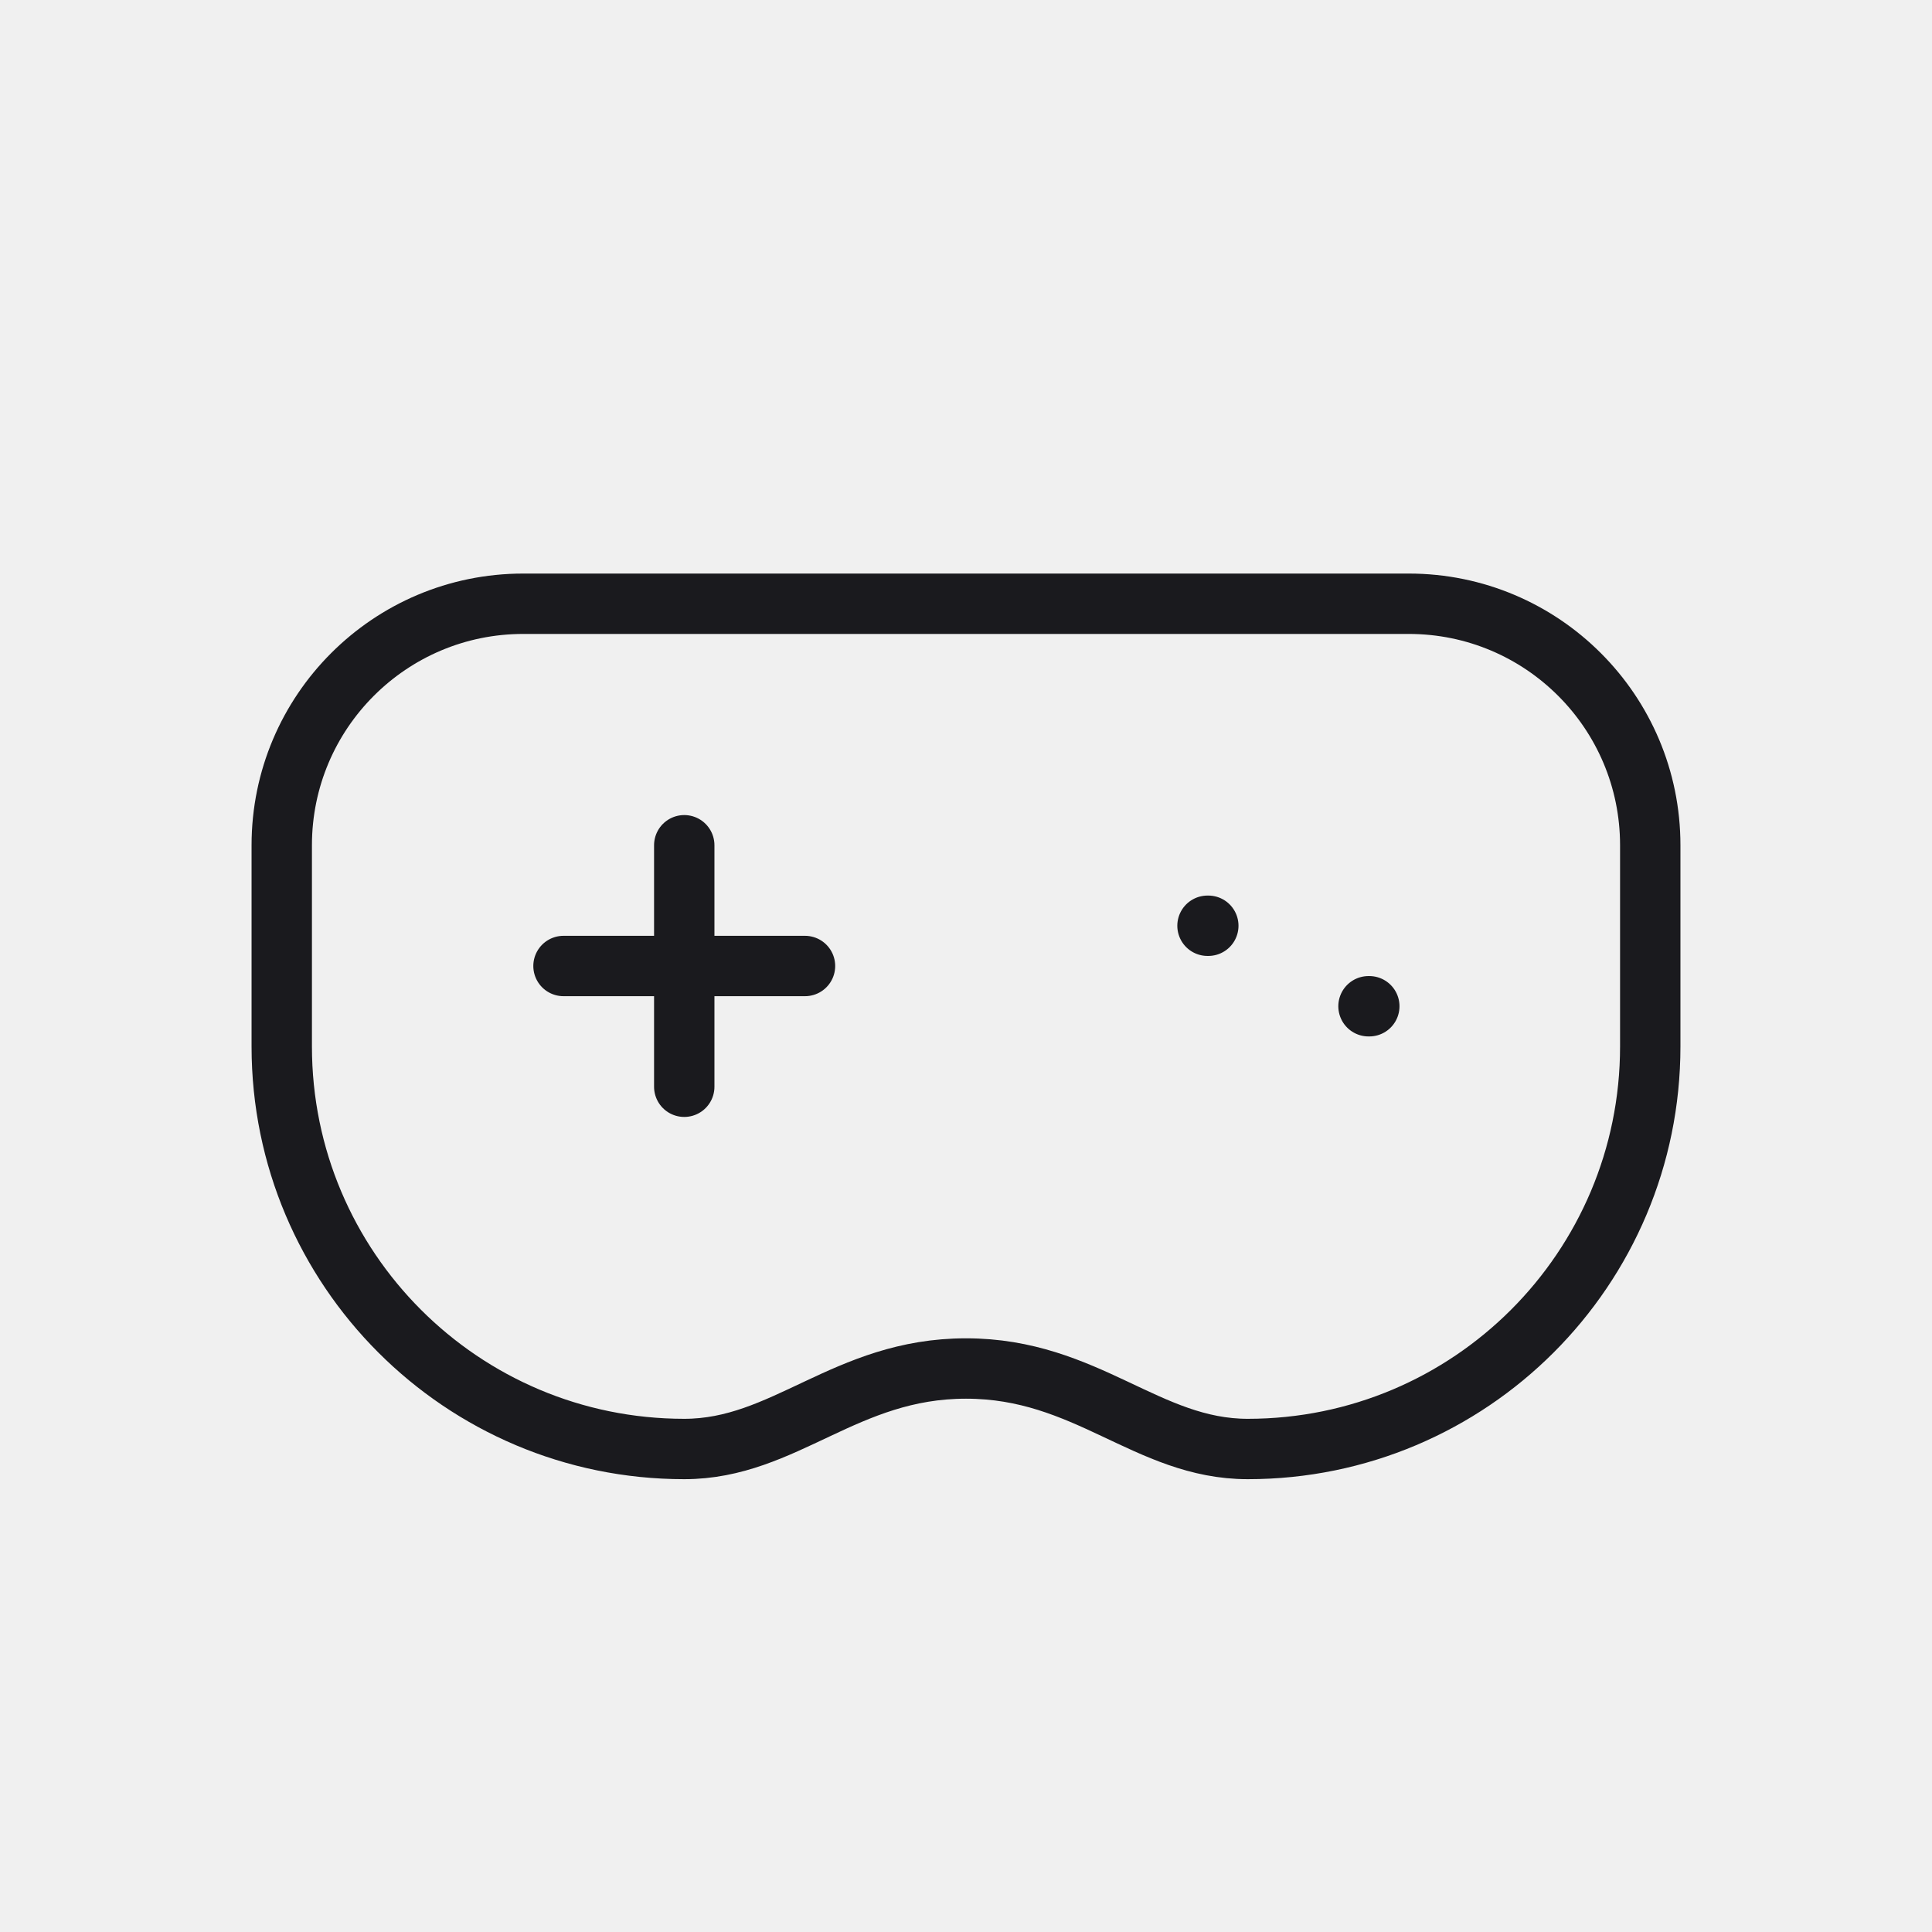
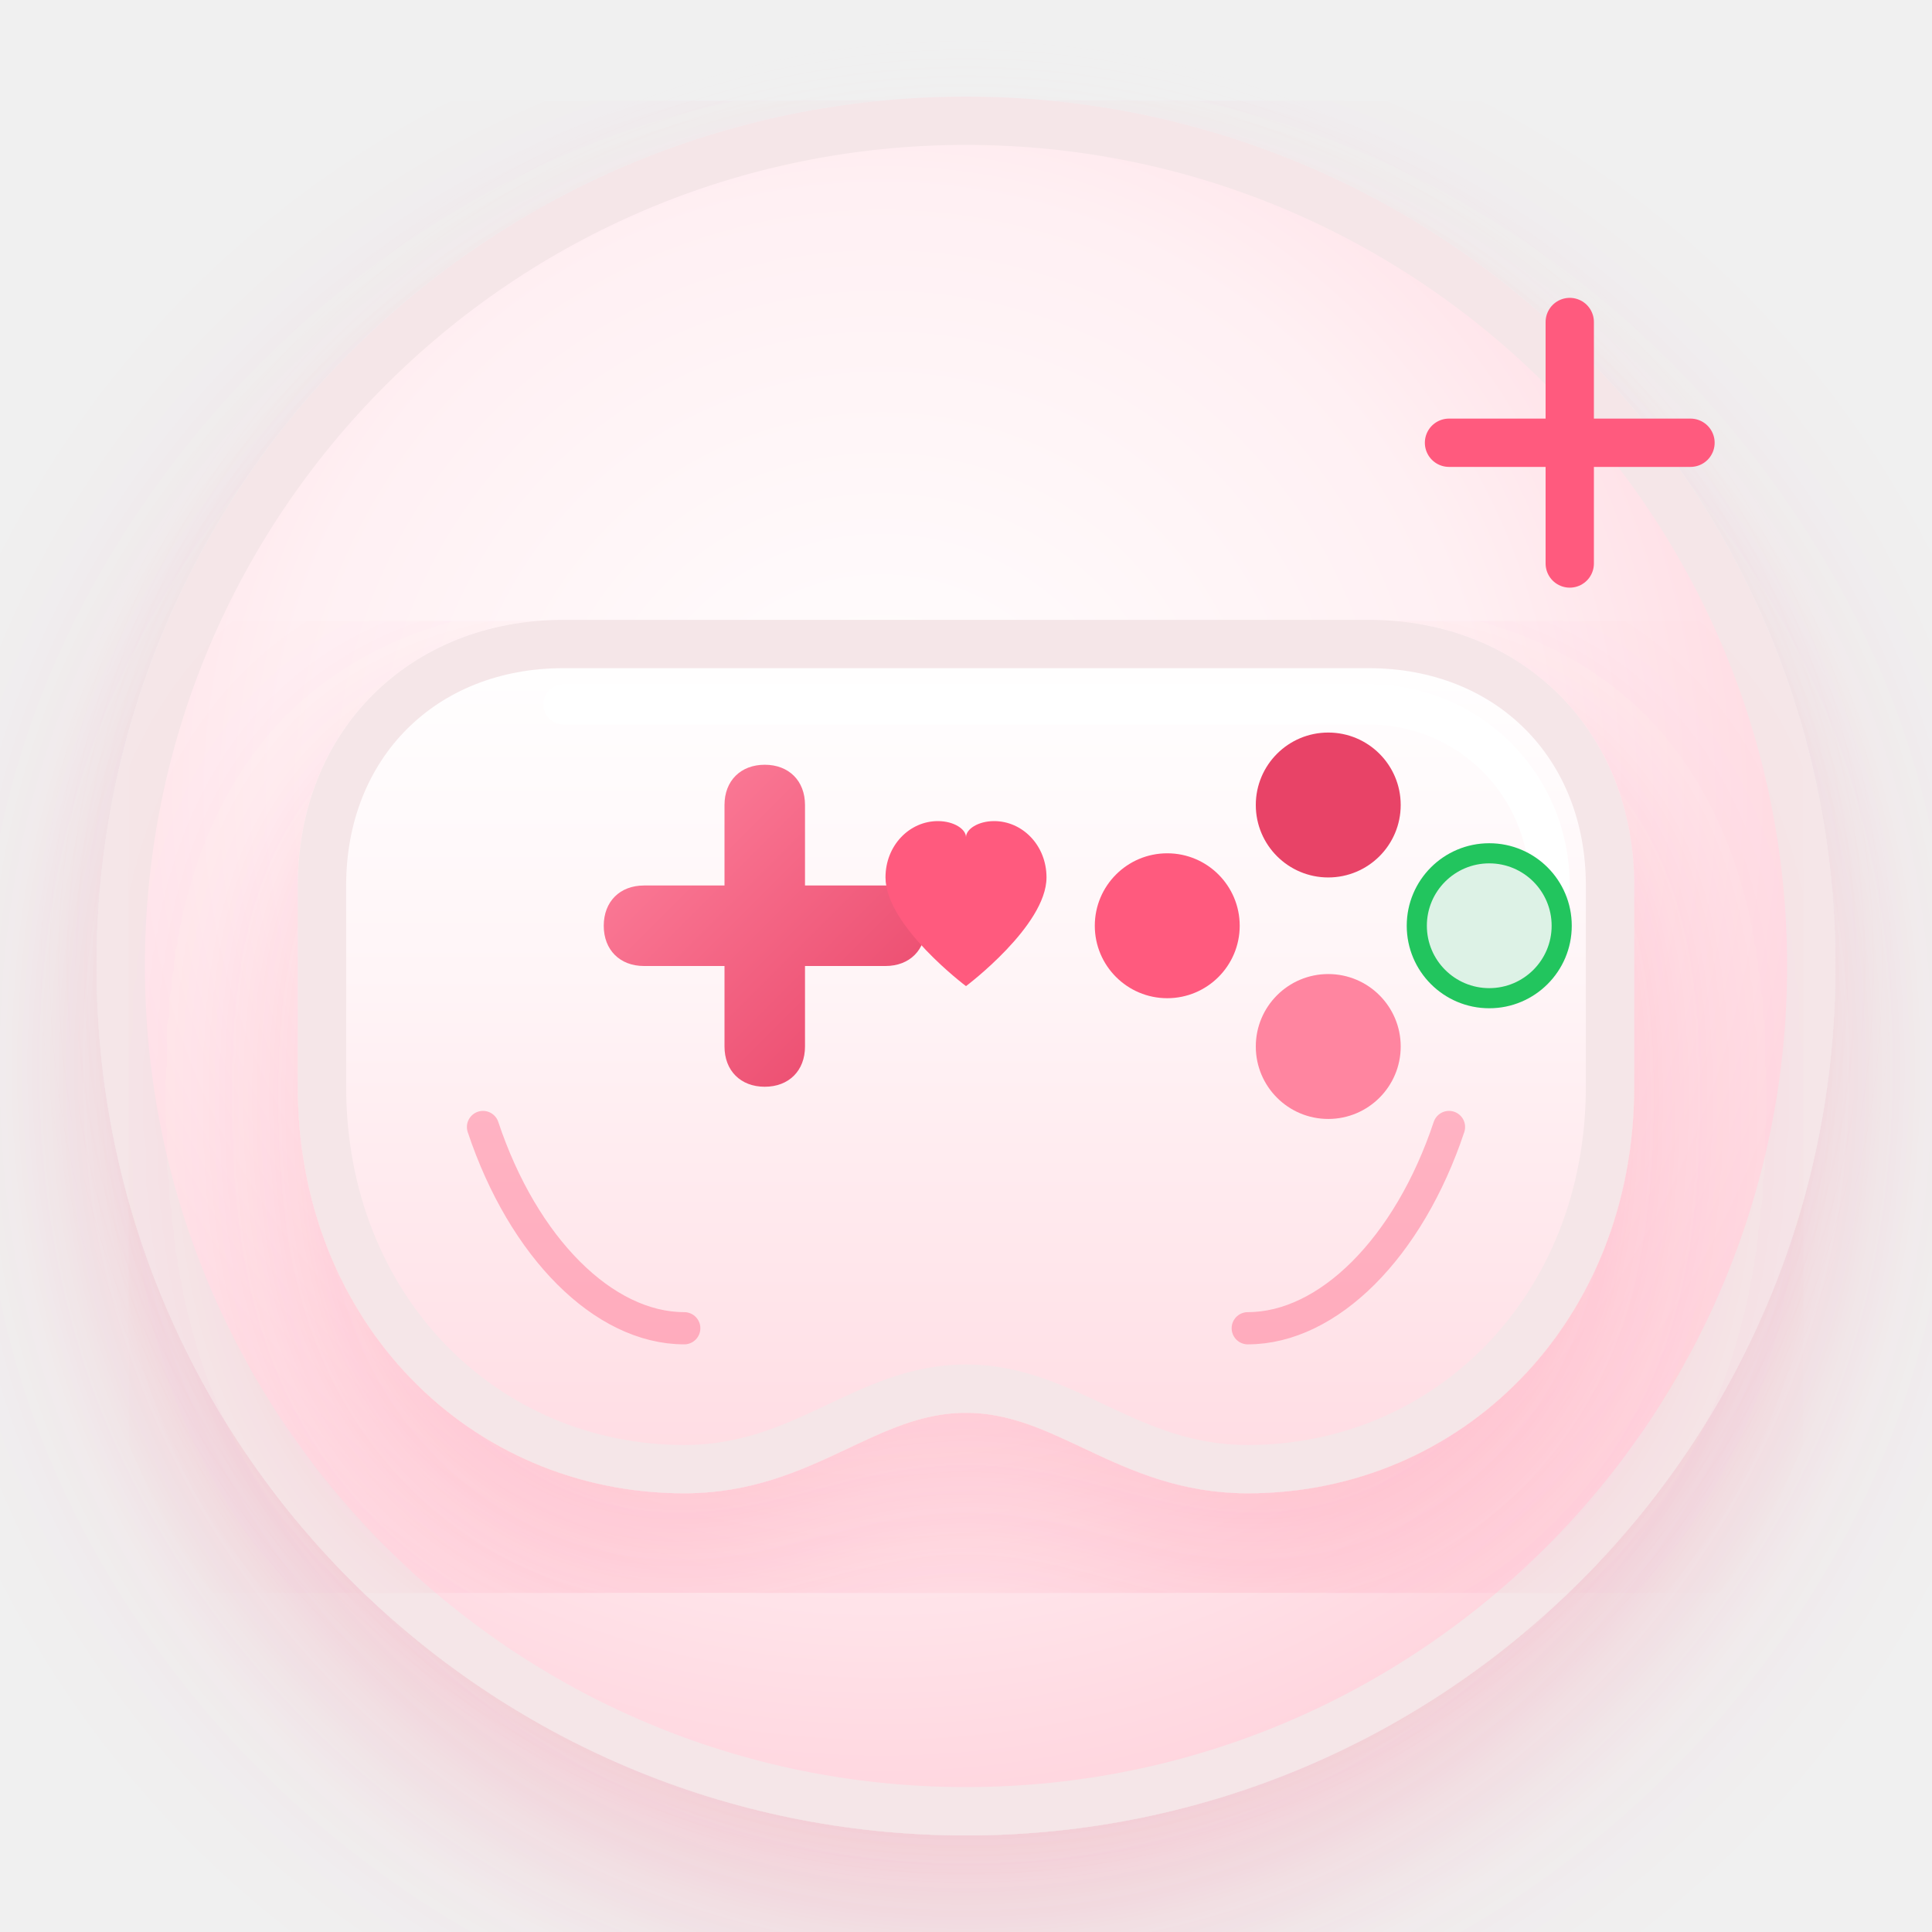
<svg xmlns="http://www.w3.org/2000/svg" width="48" height="48" viewBox="0 0 48 48" fill="none">
-   <path d="M14 24H20M17 21V27M30 23H30.02M34 25H34.02" stroke="#1A1A1E" stroke-width="1.5" stroke-linecap="round" stroke-linejoin="round" />
-   <path d="M35 15H13C9.686 15 7 17.686 7 21V26C7 31.523 11.477 36 17 36C19.5 36 21 34 24 34C27 34 28.5 36 31 36C36.523 36 41 31.523 41 26V21C41 17.686 38.314 15 35 15Z" stroke="#1A1A1E" stroke-width="1.5" stroke-linecap="round" stroke-linejoin="round" />
+   <defs>
+     <radialGradient id="gp-bg" cx="50%" cy="50%" r="50%">
+       <stop offset="0%" stop-color="#FF5A7E" stop-opacity="0.3" />
+       <stop offset="65%" stop-color="#FFC2CE" stop-opacity="0.15" />
+       <stop offset="100%" stop-color="#FFFBFC" stop-opacity="0" />
+     </radialGradient>
+     <radialGradient id="gp-disc" cx="45%" cy="40%" r="60%">
+       <stop offset="0%" stop-color="#FFFFFF" />
+       <stop offset="60%" stop-color="#FFF0F3" />
+       <stop offset="100%" stop-color="#FFD6DF" />
+     </radialGradient>
+     <linearGradient id="gp-body" x1="0%" y1="0%" x2="0%" y2="100%">
+       <stop offset="0%" stop-color="#FFFFFF" />
+       <stop offset="40%" stop-color="#FFF5F7" />
+       <stop offset="100%" stop-color="#FFDCE3" />
+     </linearGradient>
+     <linearGradient id="gp-dpad" x1="0%" y1="0%" x2="100%" y2="100%">
+       <stop offset="0%" stop-color="#FF85A0" />
+       <stop offset="100%" stop-color="#E84367" />
+     </linearGradient>
+     <filter id="gp-shadow" x="-15%" y="-15%" width="130%" height="130%">
+       <feDropShadow dx="0" dy="2.5" stdDeviation="2.5" flood-color="#FF5A7E" flood-opacity="0.25" />
+     </filter>
+   </defs>
+   <style>
+     .gp-aura {
+       transform-origin: 24px 24px;
+       animation: gp-glow 3.2s ease-in-out infinite;
+     }
+     .gp-controller {
+       transform-origin: 24px 26px;
+       animation: gp-bounce 3.4s ease-in-out infinite;
+     }
+     .gp-heart-center {
+       transform-origin: 24px 23px;
+       animation: gp-heart-beat 1.8s ease-in-out infinite;
+     }
+     .gp-btn-glow {
+       animation: gp-btn-pulse 2.2s ease-in-out infinite;
+     }
+     .gp-star {
+       transform-origin: 39px 11px;
+       animation: gp-twinkle 2.8s ease-in-out infinite;
+     }
+ 
+     @keyframes gp-bounce {
+       0%, 100% { transform: translateY(0px) rotate(0deg); }
+       50% { transform: translateY(-2.5px) rotate(1.2deg); }
+     }
+     @keyframes gp-glow {
+       0%, 100% { opacity: 0.5; transform: scale(0.96); }
+       50% { opacity: 0.95; transform: scale(1.05); }
+     }
+     @keyframes gp-heart-beat {
+       0%, 100% { transform: scale(1); }
+       20% { transform: scale(1.2); filter: drop-shadow(0 0 2px rgba(255,90,126,0.8)); }
+       40% { transform: scale(1.05); }
+       60% { transform: scale(1.15); filter: drop-shadow(0 0 2px rgba(255,90,126,0.6)); }
+       80% { transform: scale(1); }
+     }
+     @keyframes gp-btn-pulse {
+       0%, 100% { opacity: 0.8; }
+       50% { opacity: 1; filter: drop-shadow(0 0 2px rgba(255,90,126,0.6)); }
+     }
+     @keyframes gp-twinkle {
+       0%, 100% { opacity: 0.2; transform: scale(0.6) rotate(0deg); }
+       50% { opacity: 1; transform: scale(1.2) rotate(45deg); }
+     }
+   </style>
+   <circle class="gp-aura" cx="24" cy="24" r="23" fill="url(#gp-bg)" />
+   <circle cx="24" cy="24" r="21" fill="url(#gp-disc)" stroke="#F5E6E8" stroke-width="1.2" filter="url(#gp-shadow)" />
+   <g class="gp-controller">
+     <path d="M34 16H14C10.5 16 8 18.5 8 22V27C8 32.5 12 36.5 17 36.5C20 36.5 21.5 34.5 24 34.5C26.5 34.5 28 36.5 31 36.5C36 36.5 40 32.5 40 27V22C40 18.5 37.5 16 34 16Z" fill="url(#gp-body)" stroke="#F5E6E8" stroke-width="1.2" filter="url(#gp-shadow)" />
+     <path d="M14 17.5H34C36.5 17.5 38.5 19.5 38.5 22" stroke="#FFFFFF" stroke-width="1" stroke-linecap="round" />
+     <path d="M16 22H18V20C18 19.4 18.4 19 19 19C19.6 19 20 19.4 20 20V22H22C22.6 22 23 22.4 23 23C23 23.6 22.6 24 22 24H20V26C20 26.6 19.6 27 19 27C18.4 27 18 26.6 18 26V24H16C15.4 24 15 23.6 15 23C15 22.4 15.4 22 16 22Z" fill="url(#gp-dpad)" />
+     <g class="gp-btn-glow">
+       <circle cx="29" cy="23" r="1.8" fill="#FF5A7E" />
+       <circle cx="33" cy="20" r="1.8" fill="#E84367" />
+       <circle cx="33" cy="26" r="1.8" fill="#FF85A0" />
+       <circle cx="37" cy="23" r="1.8" fill="#DDF2E6" stroke="#22C55E" stroke-width="0.5" />
+     </g>
+     <g class="gp-heart-center">
+       <path d="M24 24.5C24 24.5 22 23 22 21.8C22 21 22.6 20.4 23.3 20.4C23.7 20.4 24 20.6 24 20.8C24 20.6 24.3 20.4 24.7 20.4C25.4 20.4 26 21 26 21.8C26 23 24 24.5 24 24.5Z" fill="#FF5A7E" />
+     </g>
+     <path d="M12 28C13 31 15 33 17 33" stroke="#FF5A7E" stroke-width="0.8" stroke-linecap="round" stroke-opacity="0.4" />
+     <path d="M36 28C35 31 33 33 31 33" stroke="#FF5A7E" stroke-width="0.8" stroke-linecap="round" stroke-opacity="0.4" />
+   </g>
+   <path class="gp-star" d="M39 8V14M36 11H42" stroke="#FF5A7E" stroke-width="1.2" stroke-linecap="round" />
</svg>
